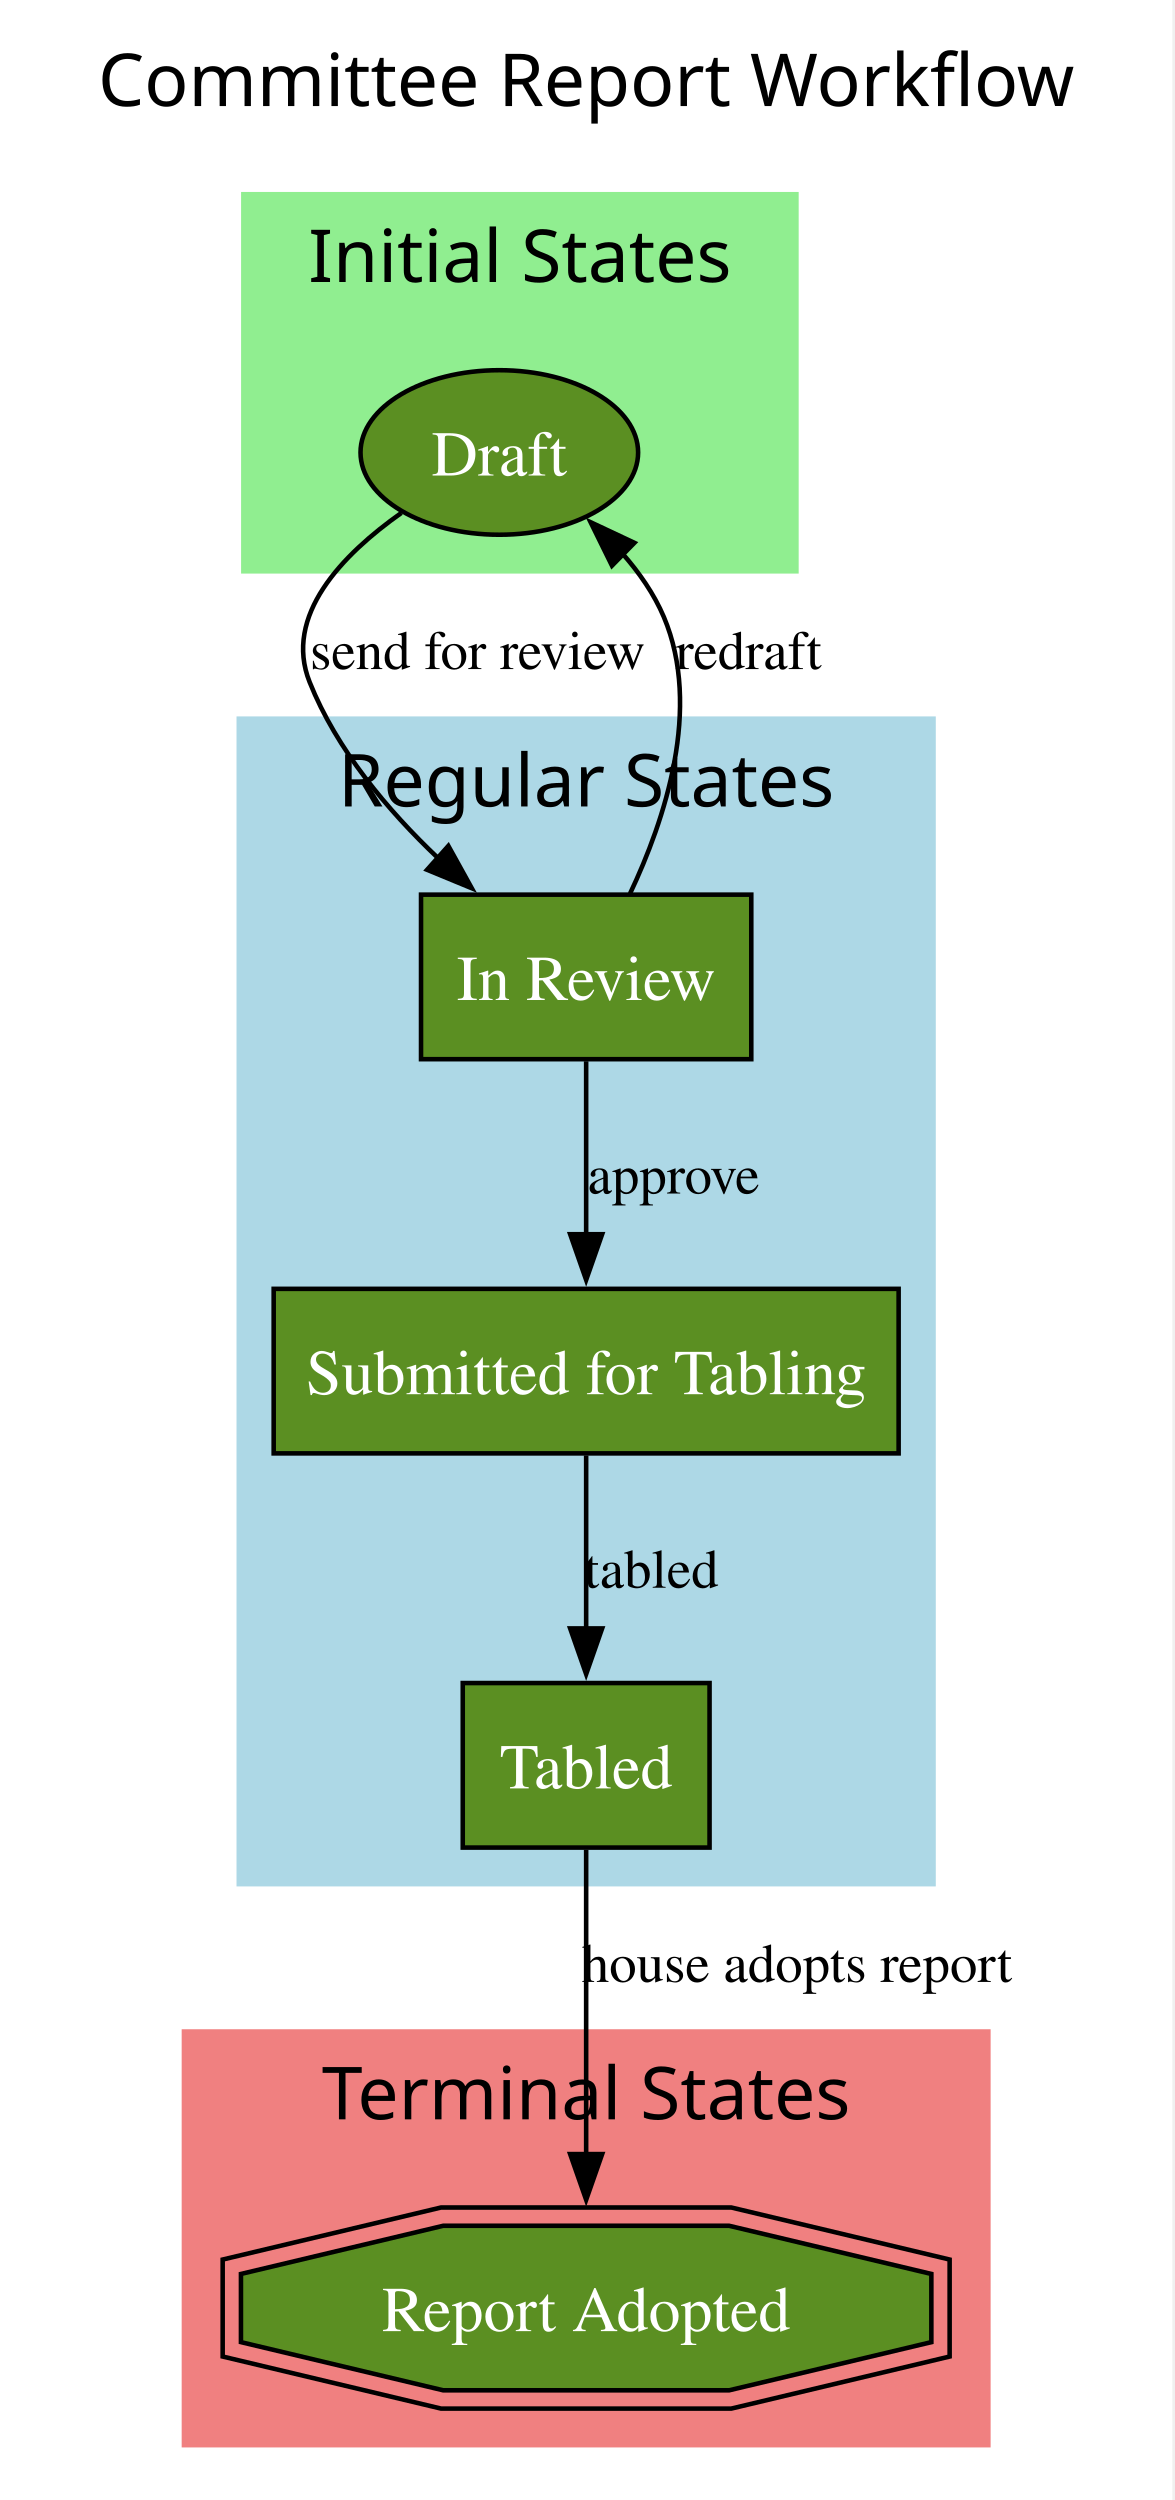
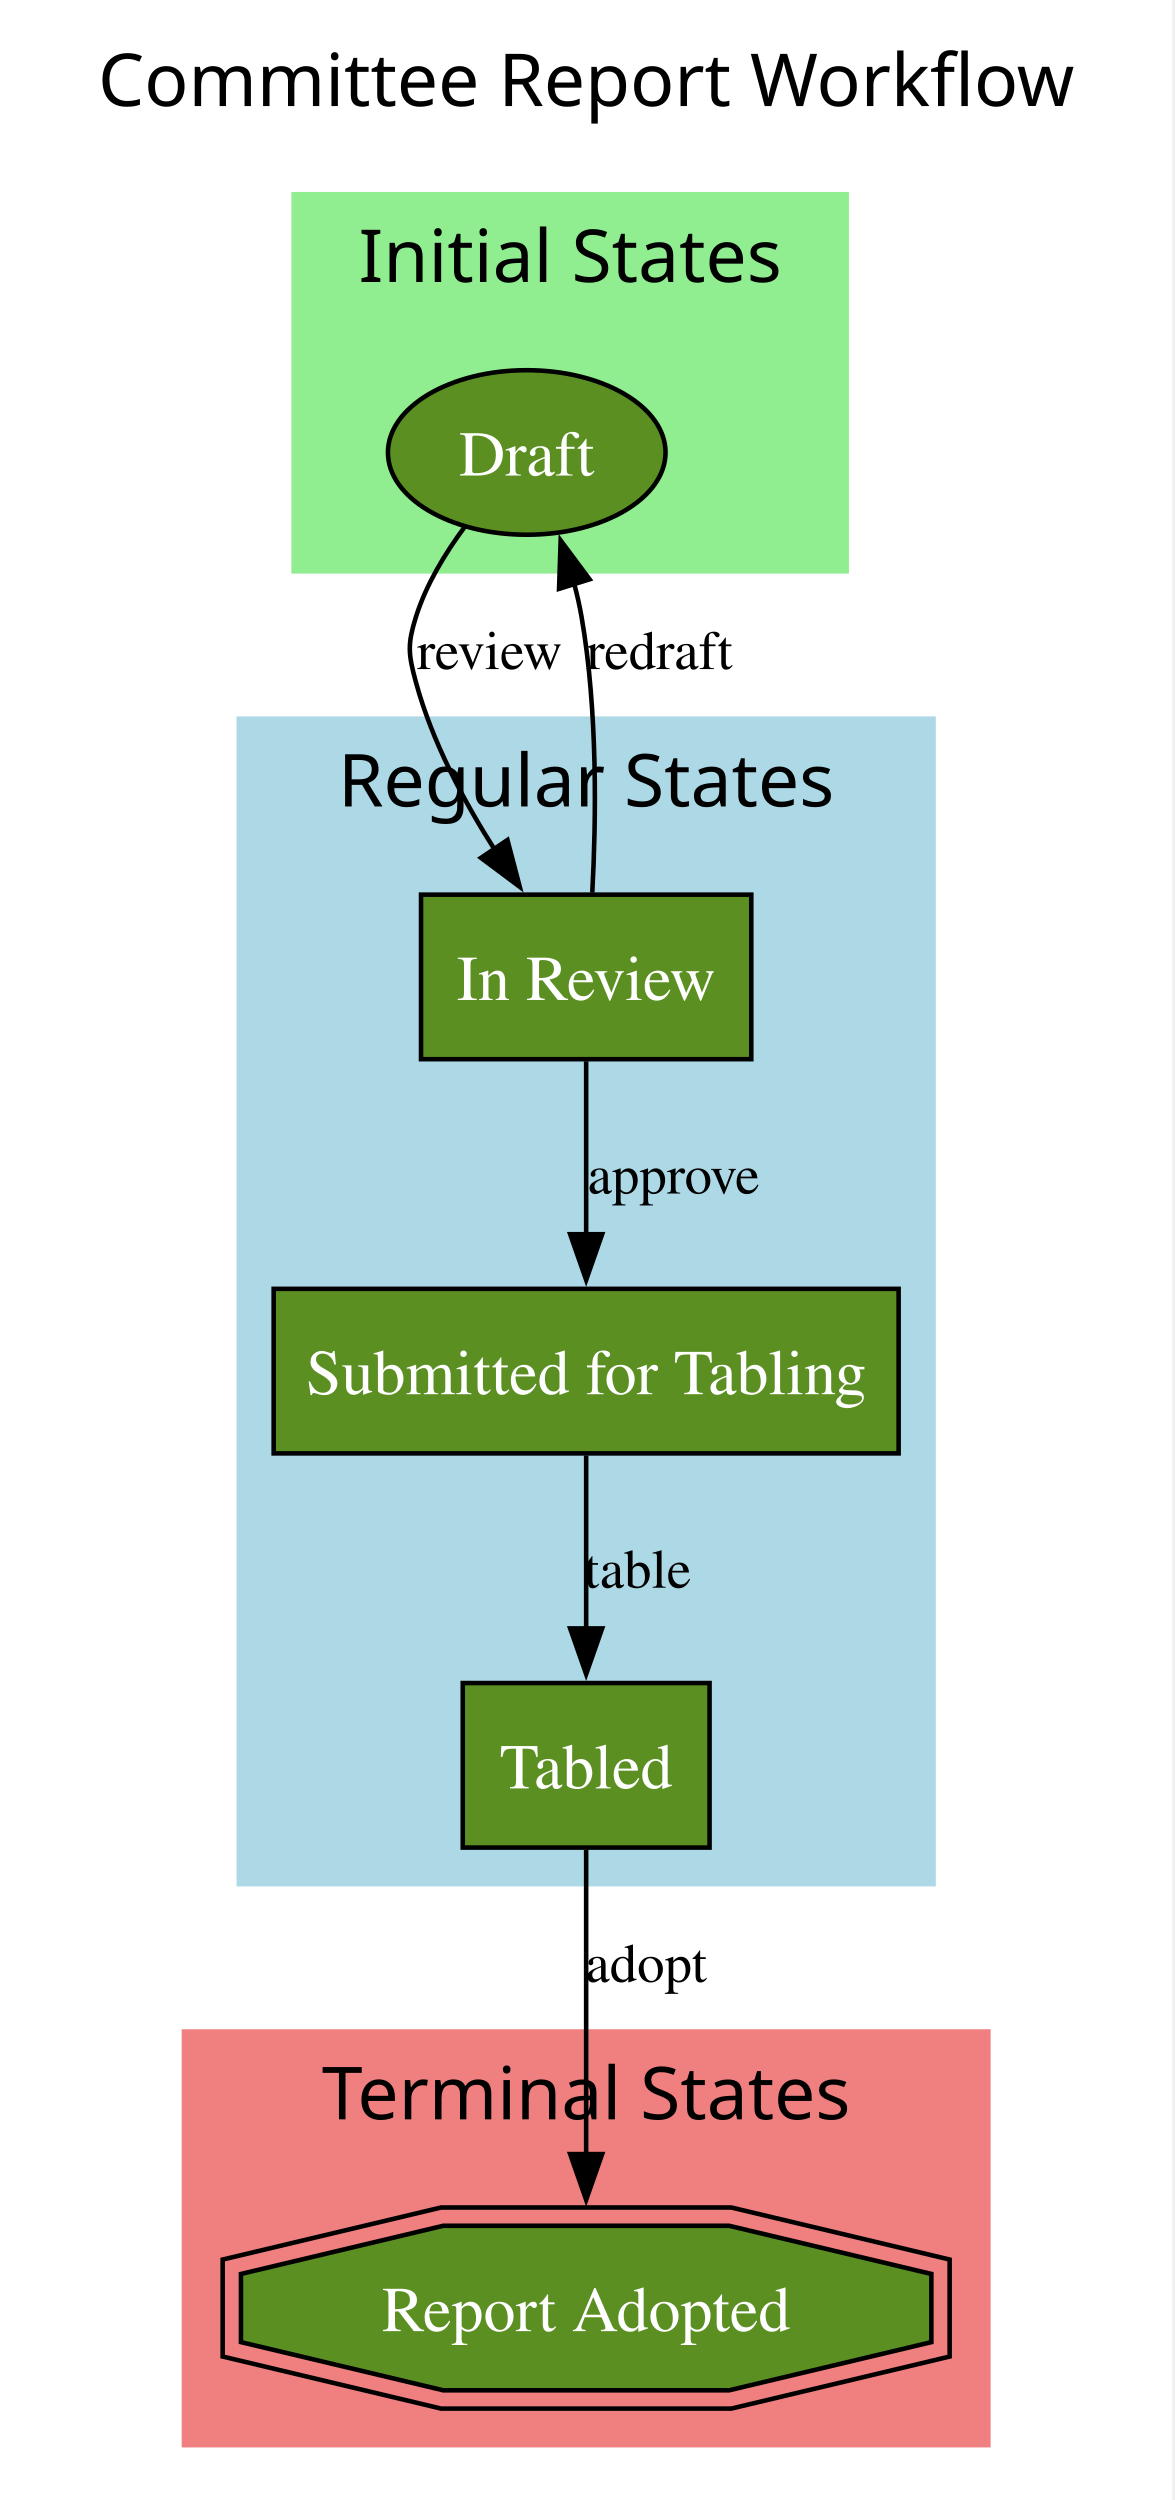
<svg xmlns="http://www.w3.org/2000/svg" width="257pt" height="547pt" viewBox="0.00 0.00 257.00 547.00">
  <g id="graph0" class="graph" transform="scale(1 1) rotate(0) translate(4 543)">
    <polygon fill="white" stroke="none" points="-4,4 -4,-543 252.5,-543 252.5,4 -4,4" />
    <text xml:space="preserve" text-anchor="middle" x="124.25" y="-519.8" font-family="bold" font-size="16.00">Committee Report Workflow</text>
    <g id="clust1" class="cluster">
-       <polygon fill="lightgreen" stroke="lightgreen" points="49.25,-418 49.25,-500.5 170.25,-500.5 170.25,-418 49.25,-418" />
-       <text xml:space="preserve" text-anchor="middle" x="109.75" y="-481.3" font-family="bold" font-size="16.00">Initial States</text>
+       <polygon fill="lightgreen" stroke="lightgreen" points="60.25,-418 60.25,-500.5 181.25,-500.5 181.25,-418 60.25,-418" />
+       <text xml:space="preserve" text-anchor="middle" x="120.75" y="-481.3" font-family="bold" font-size="16.00">Initial States</text>
    </g>
    <g id="clust2" class="cluster">
      <polygon fill="lightblue" stroke="lightblue" points="48.25,-130.75 48.25,-385.75 200.25,-385.75 200.25,-130.75 48.25,-130.75" />
      <text xml:space="preserve" text-anchor="middle" x="124.25" y="-366.55" font-family="bold" font-size="16.00">Regular States</text>
    </g>
    <g id="clust3" class="cluster">
      <polygon fill="lightcoral" stroke="lightcoral" points="36.25,-8 36.25,-98.5 212.25,-98.5 212.25,-8 36.25,-8" />
      <text xml:space="preserve" text-anchor="middle" x="124.25" y="-79.3" font-family="bold" font-size="16.00">Terminal States</text>
    </g>
    <g id="node1" class="node">
-       <ellipse fill="#5b8f22" stroke="black" cx="105.25" cy="-444" rx="30.37" ry="18" />
-       <text xml:space="preserve" text-anchor="middle" x="105.25" y="-438.95" font-family="Times,serif" font-size="14.00" fill="white">Draft</text>
+       <ellipse fill="#5b8f22" stroke="black" cx="111.25" cy="-444" rx="30.37" ry="18" />
+       <text xml:space="preserve" text-anchor="middle" x="111.25" y="-438.95" font-family="Times,serif" font-size="14.00" fill="white">Draft</text>
    </g>
    <g id="node2" class="node">
      <polygon fill="#5b8f22" stroke="black" points="160.38,-347.25 88.12,-347.25 88.12,-311.25 160.38,-311.25 160.38,-347.25" />
      <text xml:space="preserve" text-anchor="middle" x="124.25" y="-324.2" font-family="Times,serif" font-size="14.00" fill="white">In Review</text>
    </g>
    <g id="edge4" class="edge">
-       <path fill="none" stroke="black" d="M83.83,-430.78C70.89,-421.65 57.93,-408.28 63.75,-393.75 69.65,-378.99 80.8,-365.71 91.94,-355.16" />
-       <polygon fill="black" stroke="black" points="94.1,-357.92 99.23,-348.65 89.44,-352.69 94.1,-357.92" />
-       <text xml:space="preserve" text-anchor="middle" x="100.5" y="-396.6" font-family="Times,serif" font-size="12.00">send for review</text>
+       <path fill="none" stroke="black" d="M97.67,-427.71C93.39,-421.94 89.21,-415.06 87,-408 85.11,-401.96 85.34,-399.86 87,-393.75 90.51,-380.81 97.4,-367.82 104.31,-356.98" />
+       <polygon fill="black" stroke="black" points="107.03,-359.21 109.72,-348.96 101.23,-355.3 107.03,-359.21" />
+       <text xml:space="preserve" text-anchor="middle" x="103.12" y="-396.6" font-family="Times,serif" font-size="12.00">review</text>
    </g>
    <g id="edge3" class="edge">
-       <path fill="none" stroke="black" d="M133.85,-347.48C141.49,-363.62 149.64,-388.14 141.25,-408 139.11,-413.05 135.85,-417.74 132.15,-421.93" />
-       <polygon fill="black" stroke="black" points="129.9,-419.23 125.22,-428.74 134.81,-424.23 129.9,-419.23" />
-       <text xml:space="preserve" text-anchor="middle" x="159.79" y="-396.6" font-family="Times,serif" font-size="12.00">redraft</text>
+       <path fill="none" stroke="black" d="M125.59,-347.69C126.44,-363.54 126.8,-387.52 123.25,-408 122.84,-410.37 122.29,-412.8 121.65,-415.22" />
+       <polygon fill="black" stroke="black" points="118.32,-414.16 118.67,-424.75 125,-416.25 118.32,-414.16" />
+       <text xml:space="preserve" text-anchor="middle" x="140.31" y="-396.6" font-family="Times,serif" font-size="12.00">redraft</text>
    </g>
    <g id="node3" class="node">
      <polygon fill="#5b8f22" stroke="black" points="192.62,-261 55.88,-261 55.88,-225 192.62,-225 192.62,-261" />
      <text xml:space="preserve" text-anchor="middle" x="124.25" y="-237.95" font-family="Times,serif" font-size="14.00" fill="white">Submitted for Tabling</text>
    </g>
-     <g id="edge1" class="edge">
+     <g id="edge2" class="edge">
      <path fill="none" stroke="black" d="M124.25,-310.79C124.25,-299.84 124.25,-285.44 124.25,-272.82" />
      <polygon fill="black" stroke="black" points="127.75,-272.95 124.25,-262.95 120.75,-272.95 127.75,-272.95" />
      <text xml:space="preserve" text-anchor="middle" x="143.38" y="-281.85" font-family="Times,serif" font-size="12.00">approve</text>
    </g>
    <g id="node4" class="node">
      <polygon fill="#5b8f22" stroke="black" points="151.25,-174.75 97.25,-174.75 97.25,-138.75 151.25,-138.75 151.25,-174.75" />
      <text xml:space="preserve" text-anchor="middle" x="124.25" y="-151.7" font-family="Times,serif" font-size="14.00" fill="white">Tabled</text>
    </g>
    <g id="edge5" class="edge">
      <path fill="none" stroke="black" d="M124.25,-224.54C124.25,-213.59 124.25,-199.19 124.25,-186.57" />
      <polygon fill="black" stroke="black" points="127.75,-186.7 124.25,-176.7 120.75,-186.7 127.75,-186.7" />
-       <text xml:space="preserve" text-anchor="middle" x="138.5" y="-195.6" font-family="Times,serif" font-size="12.00">tabled</text>
+       <text xml:space="preserve" text-anchor="middle" x="135.5" y="-195.6" font-family="Times,serif" font-size="12.00">table</text>
    </g>
    <g id="node5" class="node">
      <polygon fill="#5b8f22" stroke="black" points="199.78,-30.54 199.78,-45.46 155.53,-56 92.97,-56 48.72,-45.46 48.72,-30.54 92.97,-20 155.53,-20 199.78,-30.54" />
      <polygon fill="none" stroke="black" points="203.78,-27.39 203.78,-48.61 156,-60 92.5,-60 44.72,-48.61 44.72,-27.39 92.5,-16 156,-16 203.78,-27.39" />
      <text xml:space="preserve" text-anchor="middle" x="124.25" y="-32.95" font-family="Times,serif" font-size="14.00" fill="white">Report Adopted</text>
    </g>
-     <g id="edge2" class="edge">
+     <g id="edge1" class="edge">
      <path fill="none" stroke="black" d="M124.25,-138.27C124.25,-120.67 124.25,-93.09 124.25,-71.46" />
      <polygon fill="black" stroke="black" points="127.75,-71.68 124.25,-61.68 120.75,-71.68 127.75,-71.68" />
-       <text xml:space="preserve" text-anchor="middle" x="170.38" y="-109.35" font-family="Times,serif" font-size="12.00">house adopts report</text>
+       <text xml:space="preserve" text-anchor="middle" x="137.38" y="-109.35" font-family="Times,serif" font-size="12.00">adopt</text>
    </g>
  </g>
</svg>
